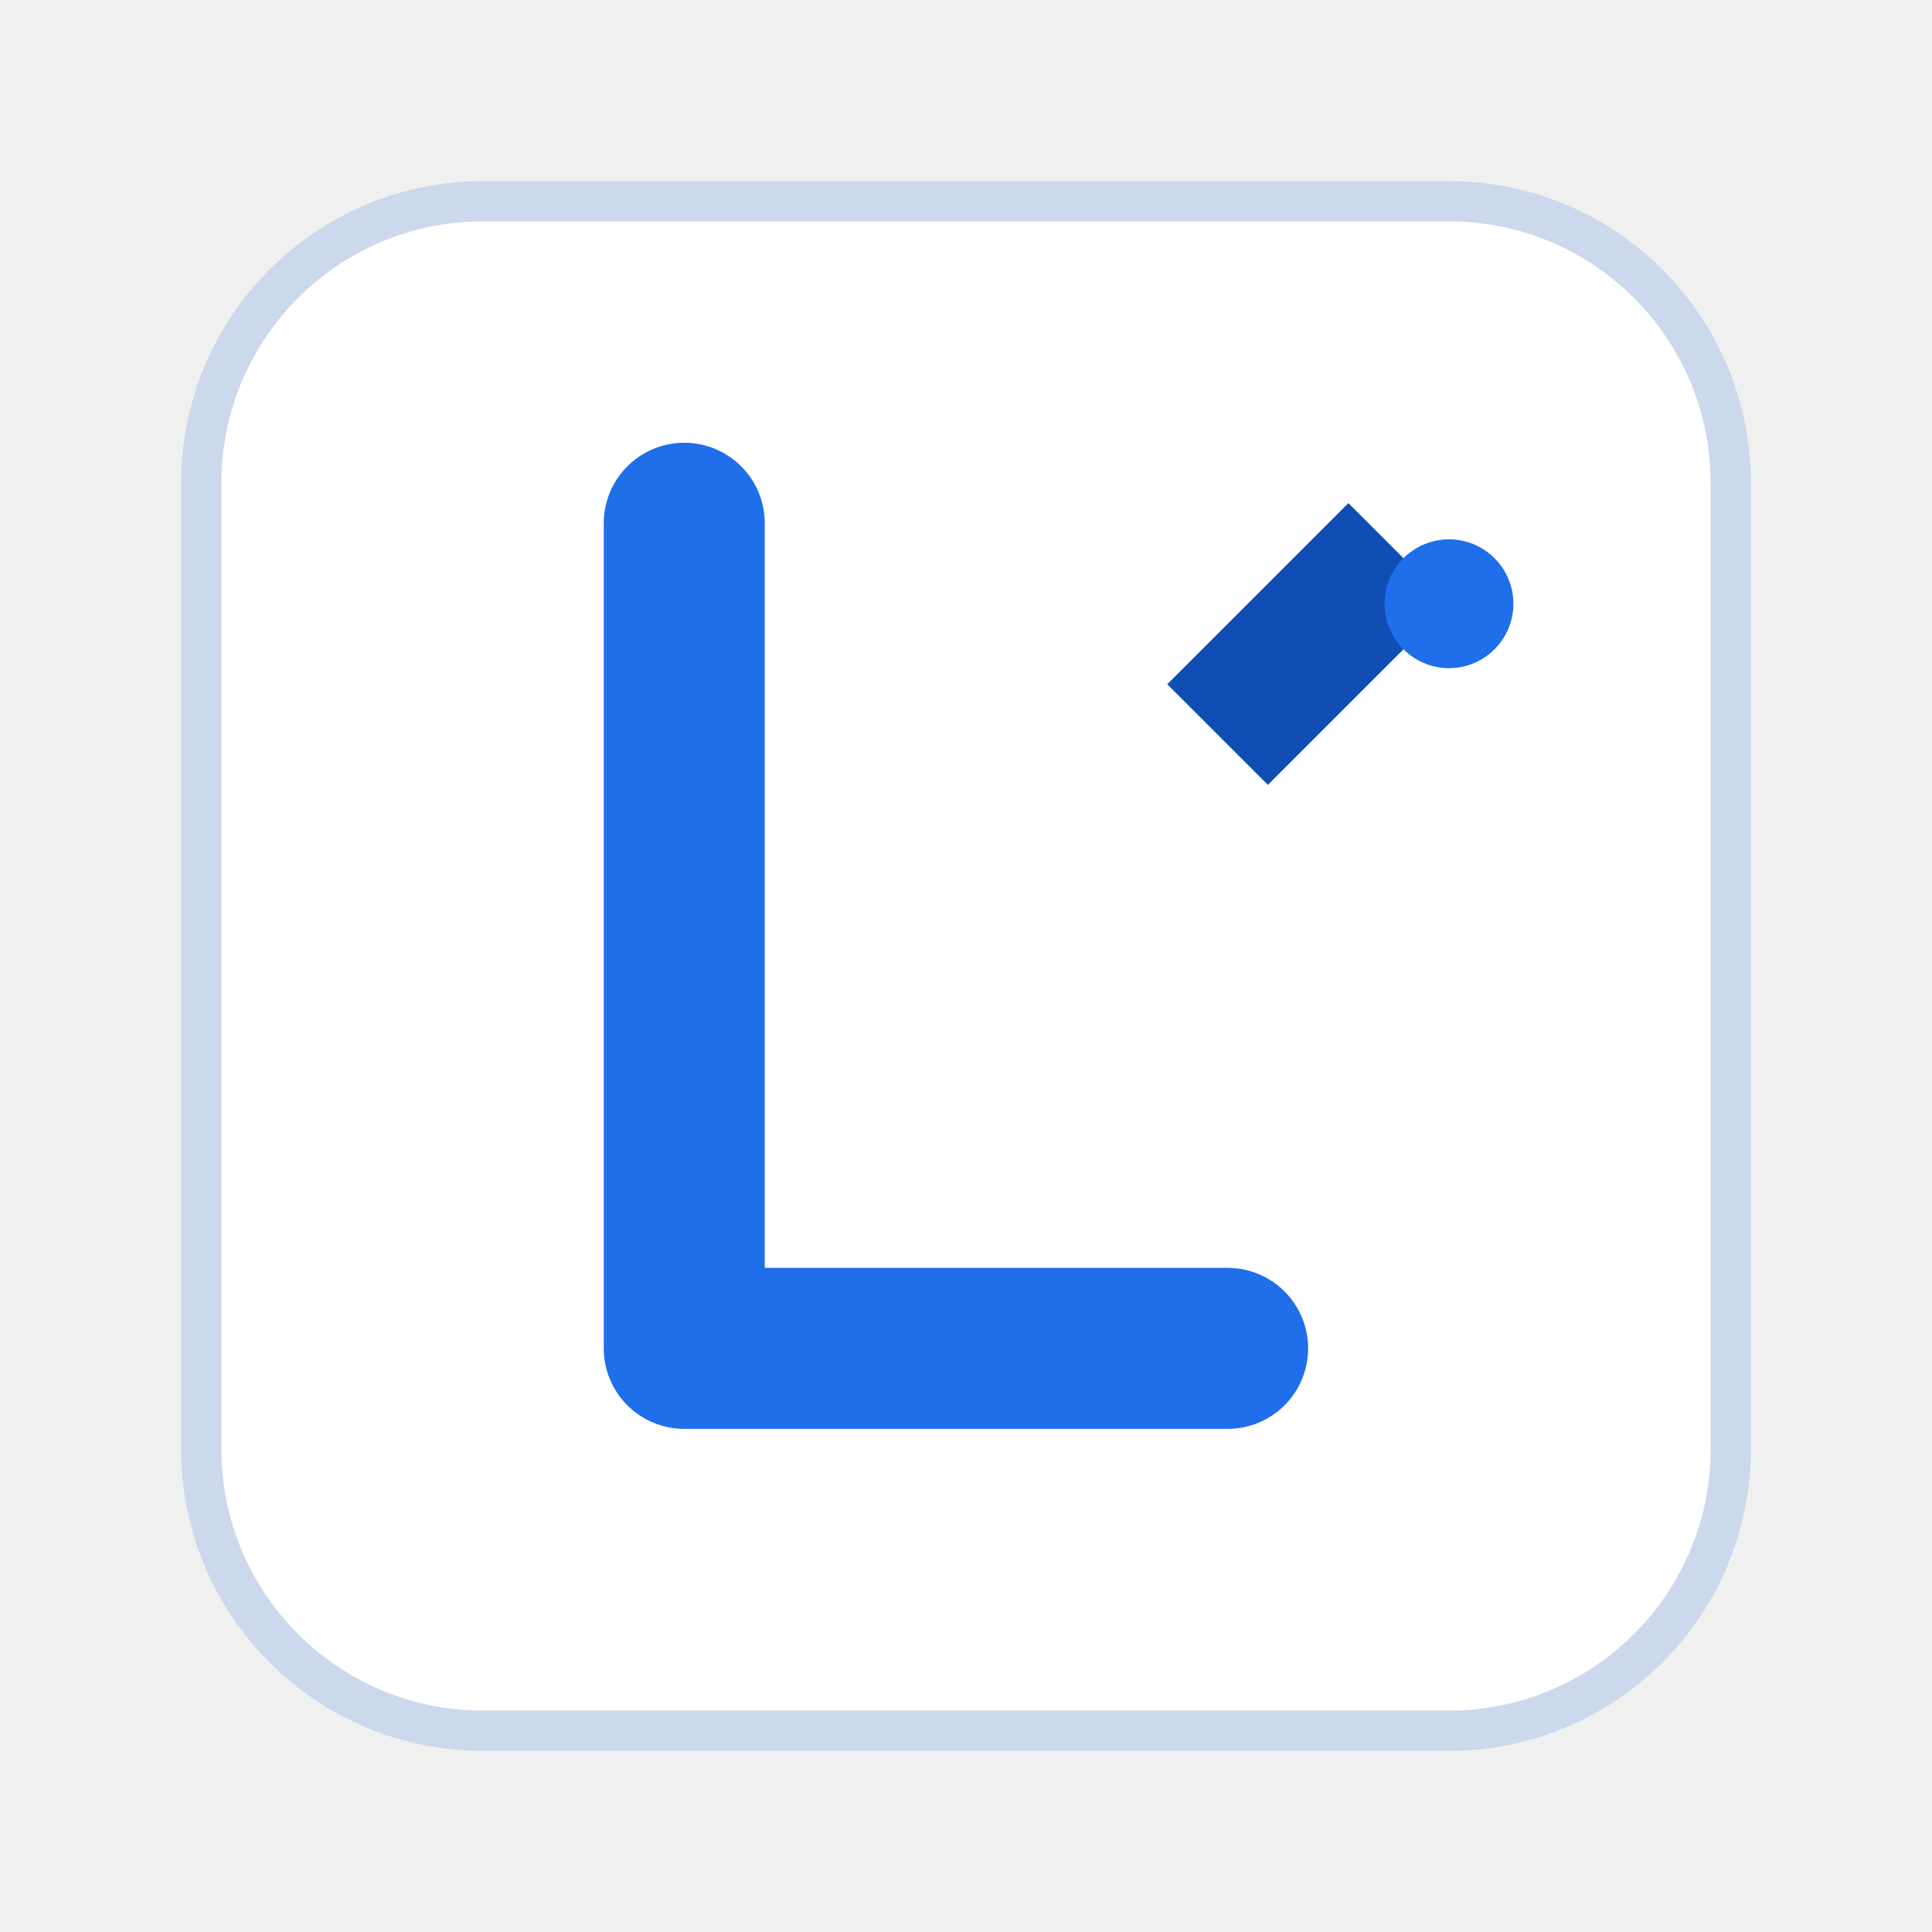
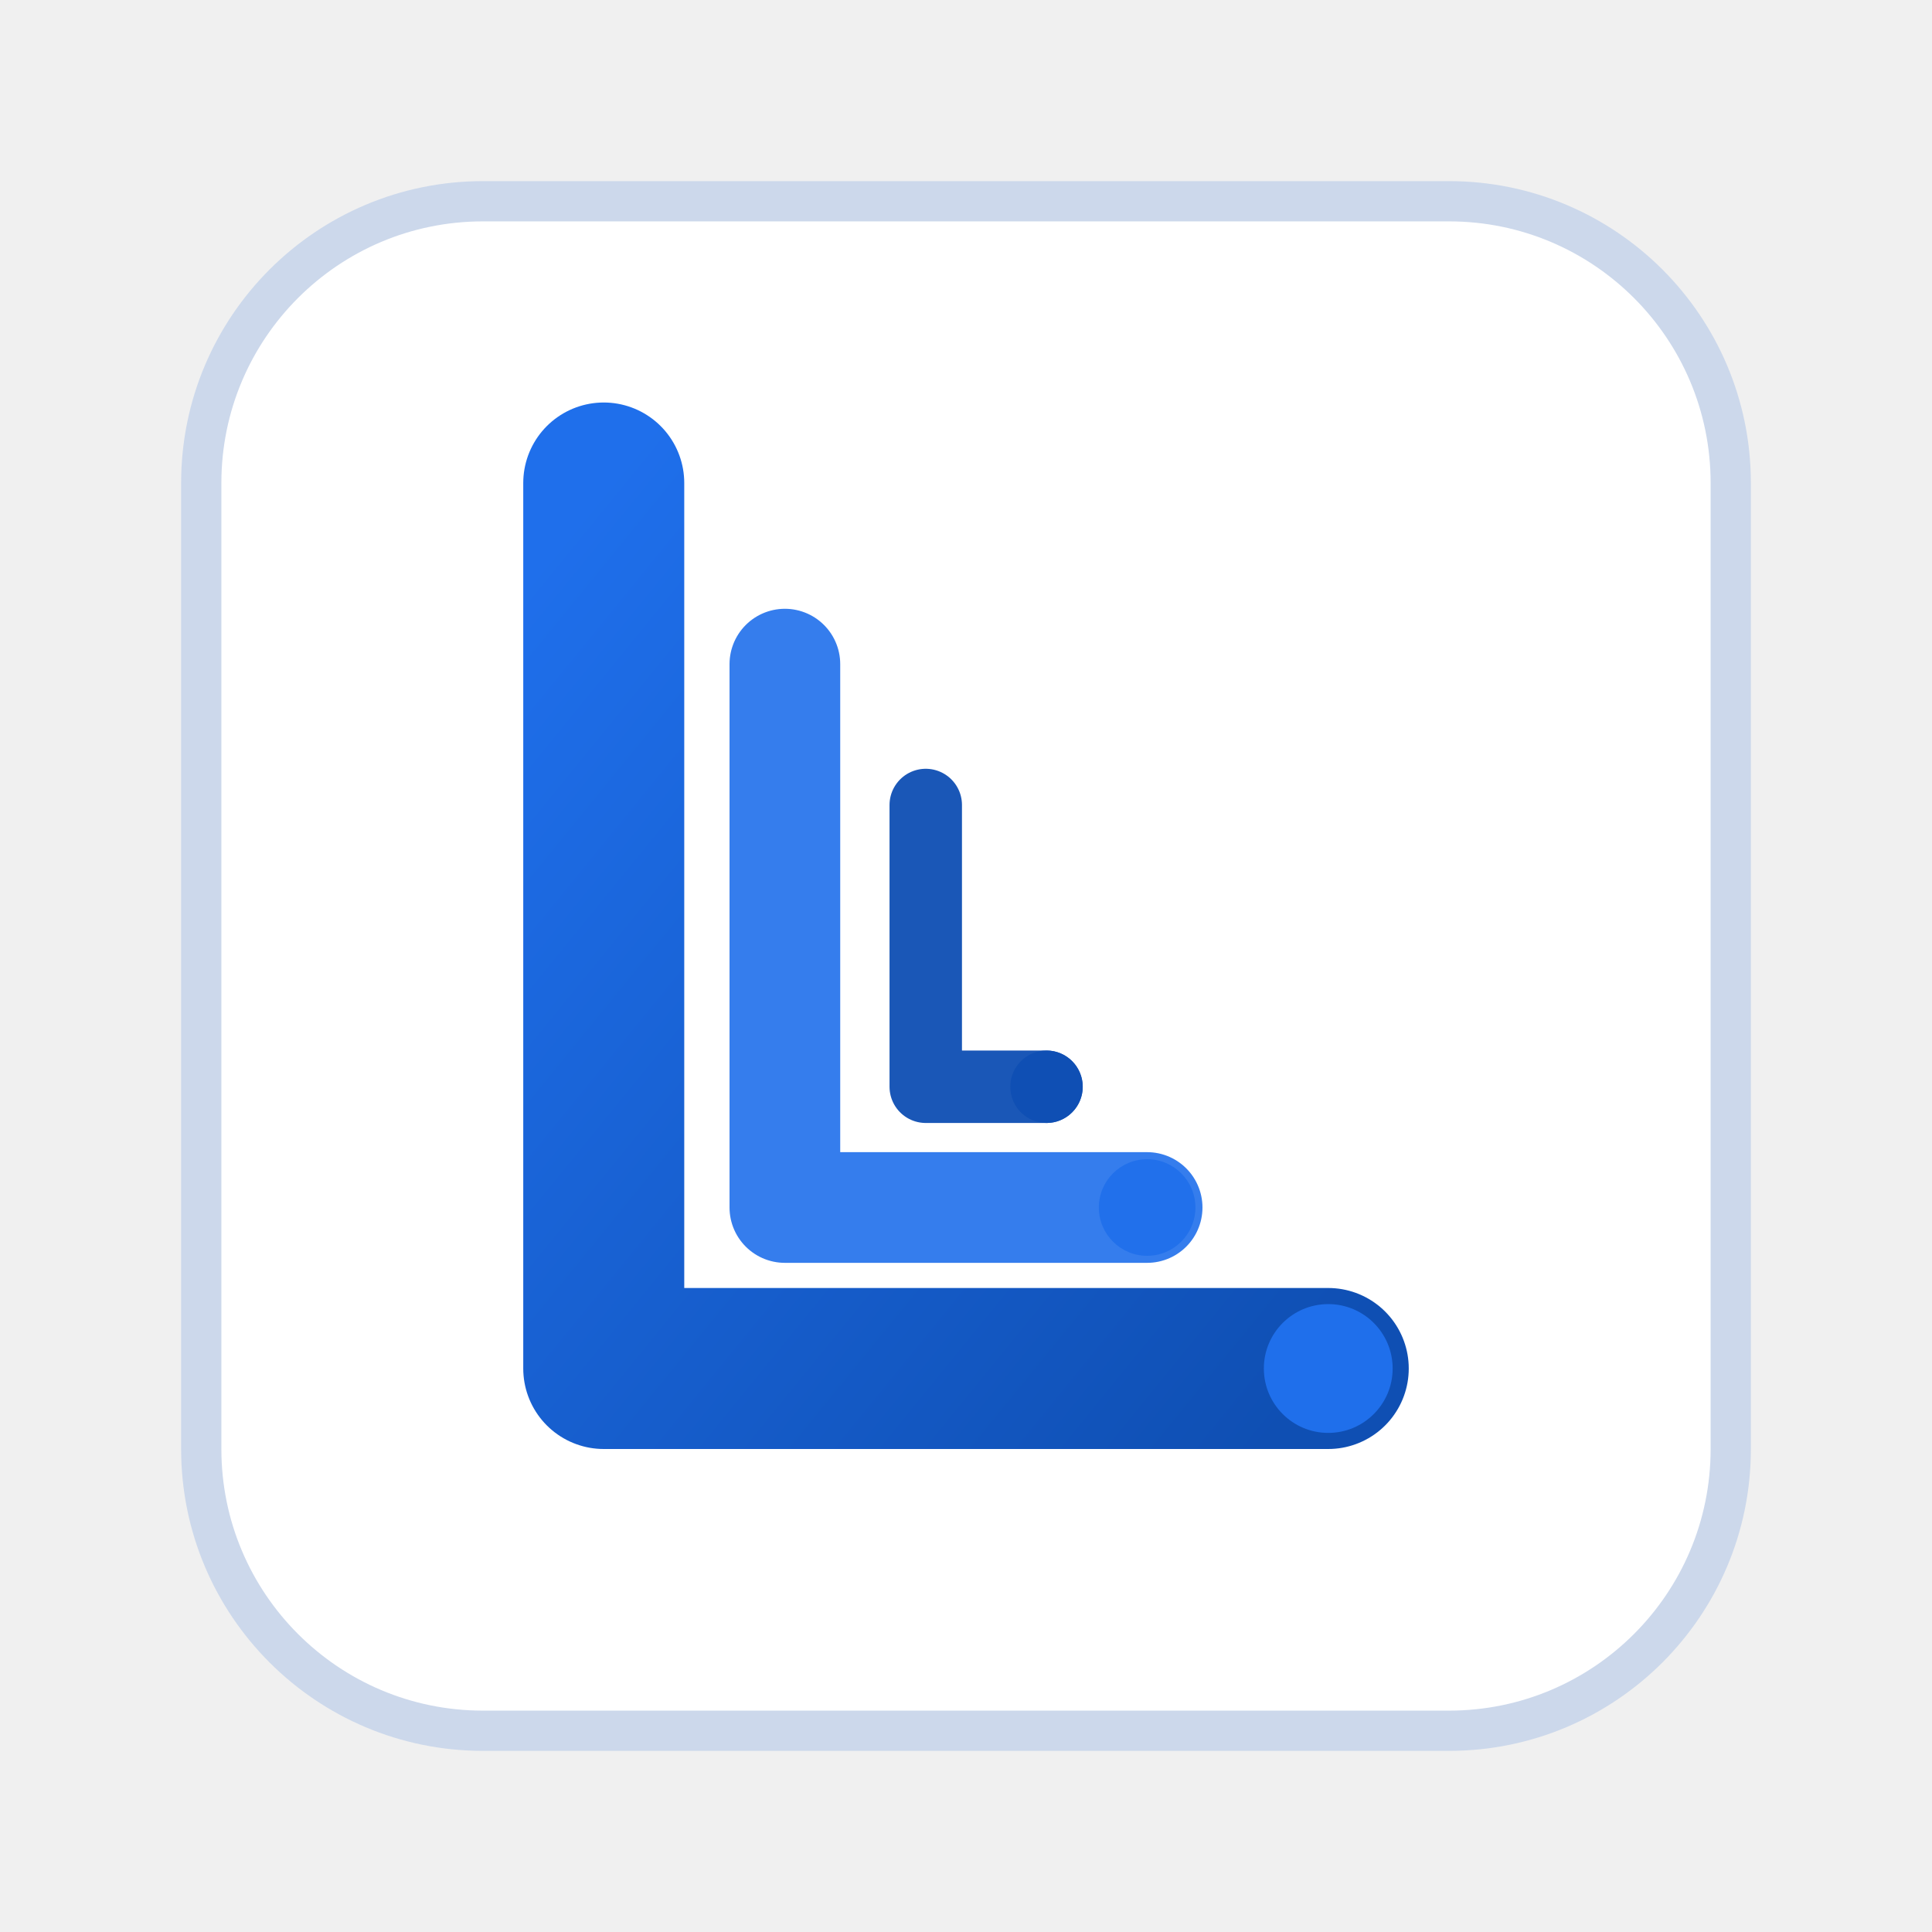
<svg xmlns="http://www.w3.org/2000/svg" viewBox="0 0 96 96" width="96" height="96" role="img" aria-label="Linea logo">
+   <defs>
+     <linearGradient id="fractalBlue" x1="0%" y1="0%" x2="100%" y2="100%">
+       <stop offset="0%" stop-color="#1f6feb" />
+       <stop offset="100%" stop-color="#0f4fb3" />
+     </linearGradient>
+   </defs>
  <rect x="10" y="10" width="76" height="76" rx="14" fill="#ffffff" stroke="#ccd8eb" stroke-width="2" />
-   <path d="M34 26V67H61" fill="none" stroke="#1f6feb" stroke-width="8" stroke-linecap="round" stroke-linejoin="round" />
-   <path d="M58 34 L67 25 L72 30 L63 39 Z" fill="#0f4fb3" />
-   <circle cx="72" cy="30" r="3.2" fill="#1f6feb" />
+   <path d="M30 24V68H66" fill="none" stroke="url(#fractalBlue)" stroke-width="8" stroke-linecap="round" stroke-linejoin="round" />
+   <path d="M39 33V60H57" fill="none" stroke="#1f6feb" stroke-width="5.5" stroke-linecap="round" stroke-linejoin="round" opacity="0.9" />
+   <path d="M46 40V54H52" fill="none" stroke="#0f4fb3" stroke-width="3.6" stroke-linecap="round" stroke-linejoin="round" opacity="0.95" />
+   <circle cx="66" cy="68" r="3.2" fill="#1f6feb" />
+   <circle cx="57" cy="60" r="2.4" fill="#1f6feb" opacity="0.9" />
+   <circle cx="52" cy="54" r="1.8" fill="#0f4fb3" opacity="0.95" />
</svg>
